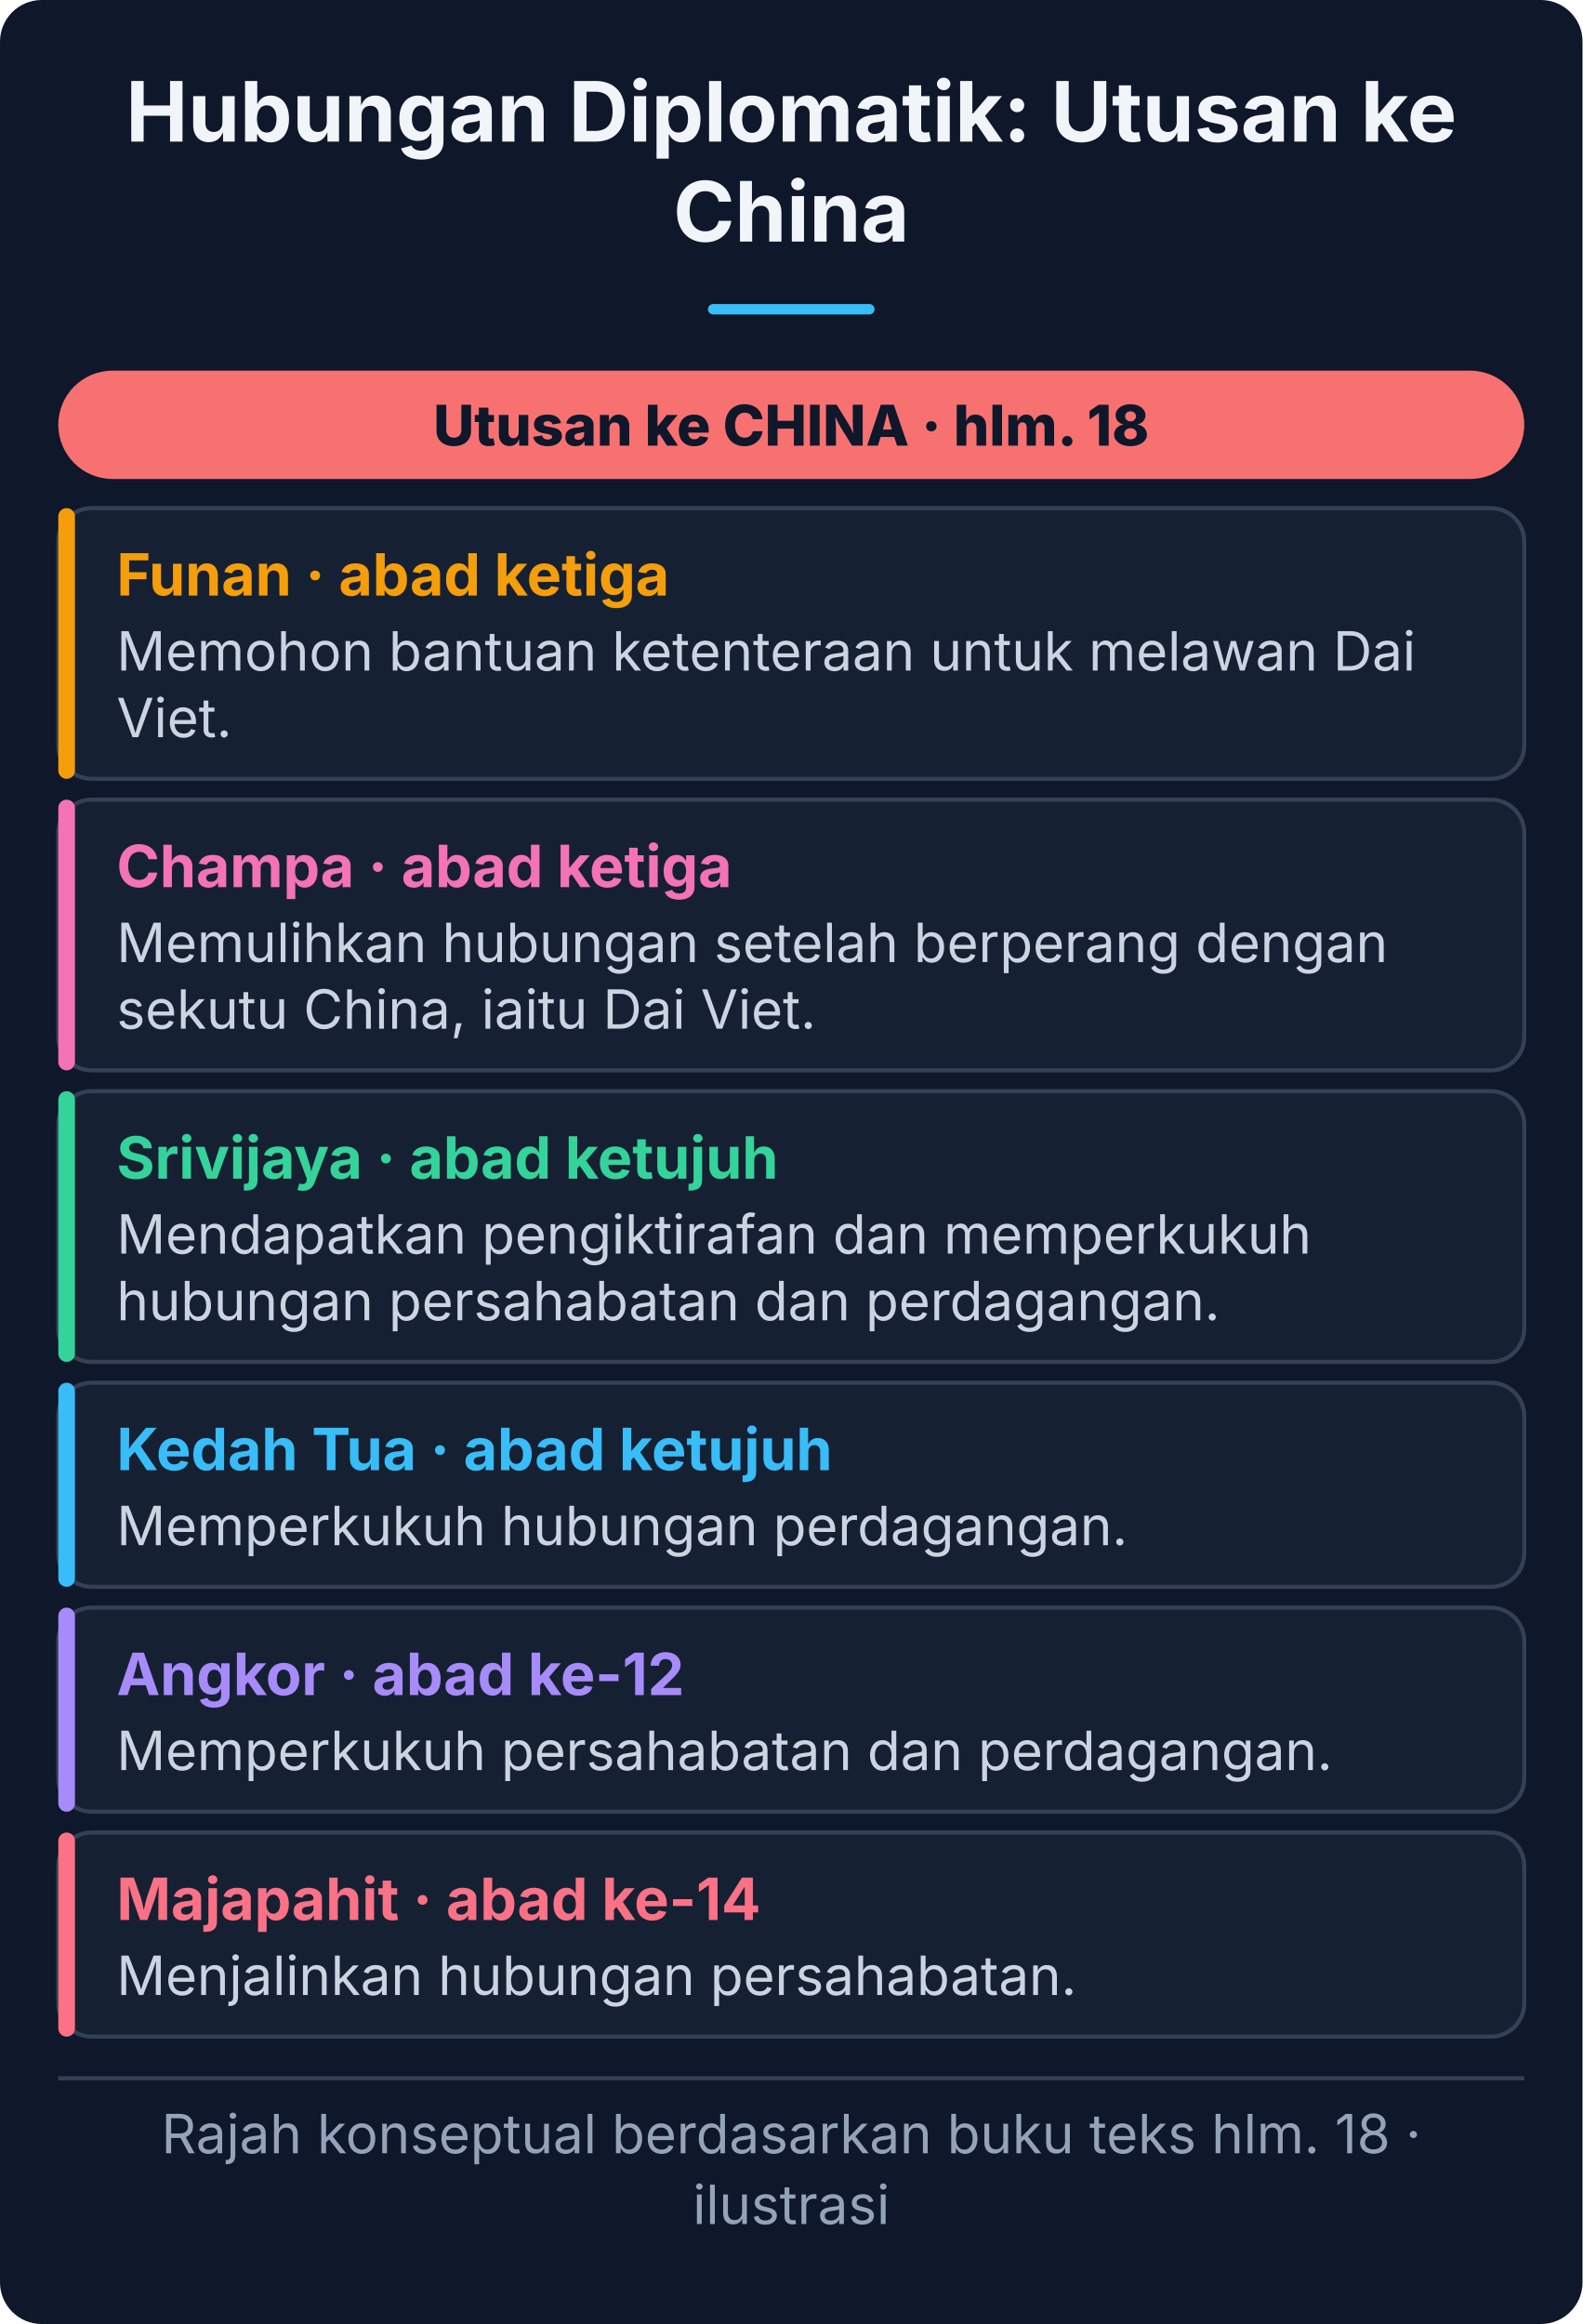
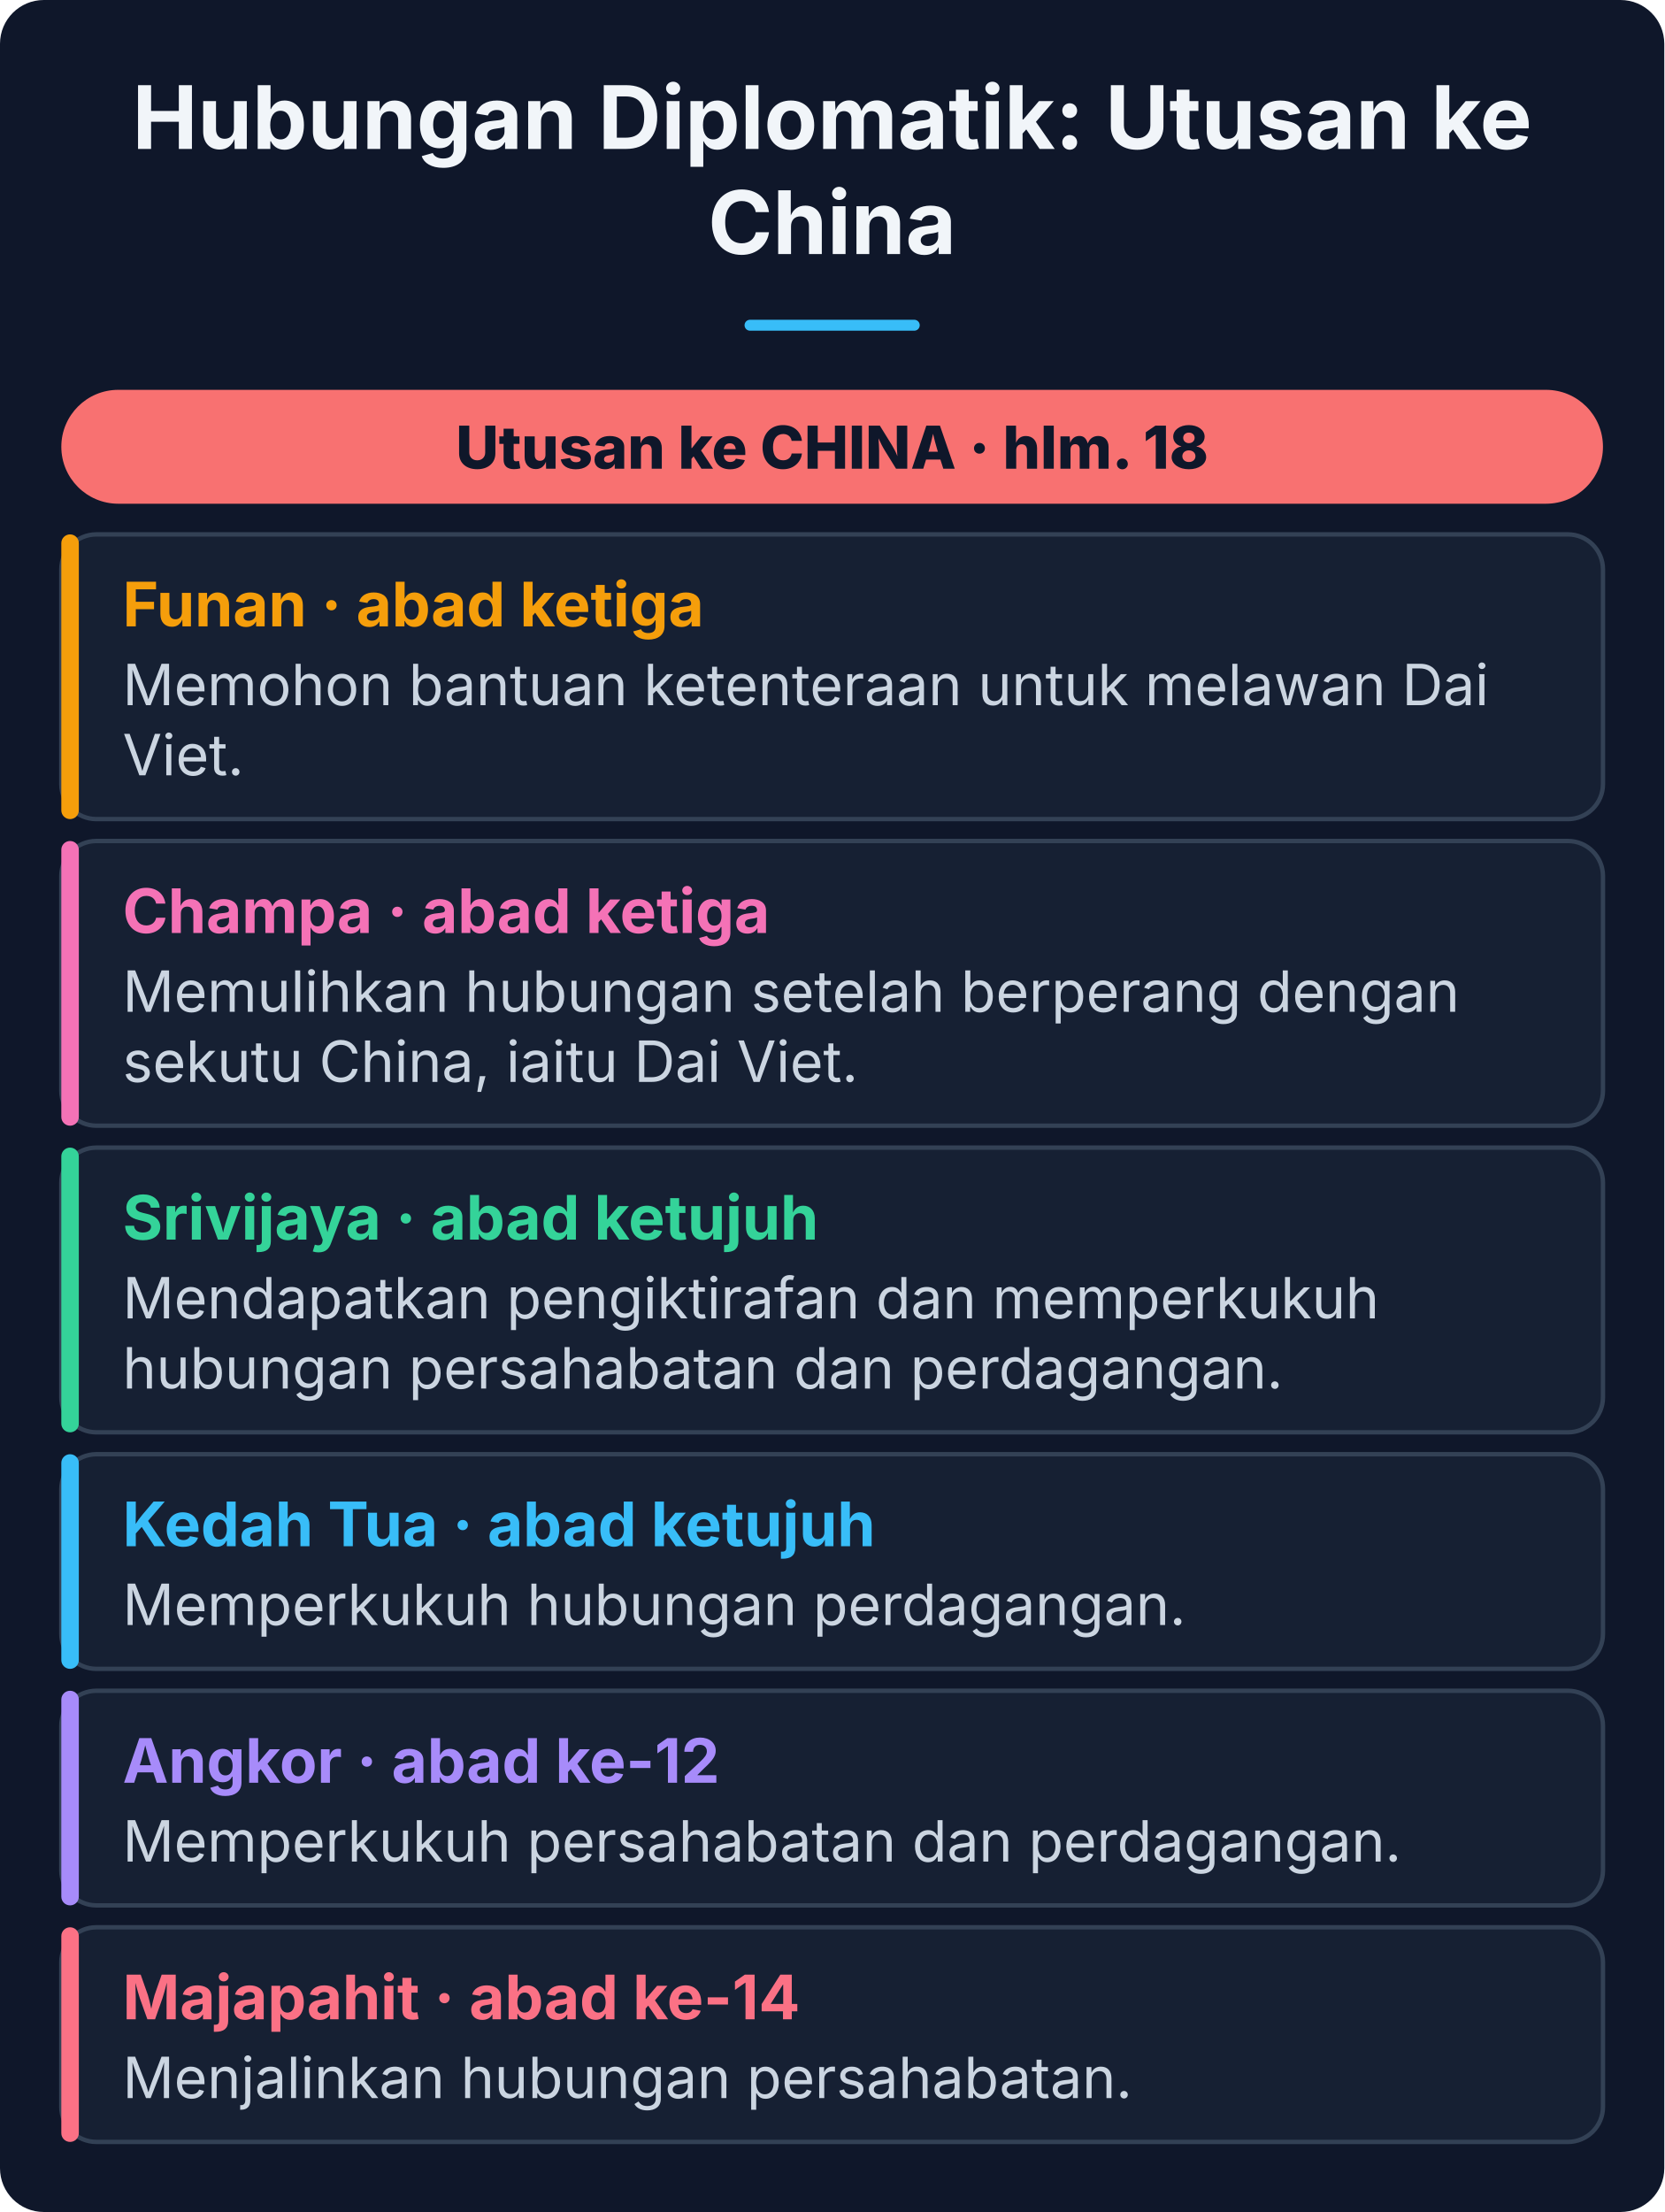
- <svg xmlns="http://www.w3.org/2000/svg" viewBox="0 0 760 1116" width="760" height="1116" role="img" aria-label="Rajah utusan kerajaan Alam Melayu ke China">
-   <rect width="760" height="1116" rx="20" fill="#0f172a" />
+ <svg xmlns="http://www.w3.org/2000/svg" viewBox="0 0 760 1010" width="760" height="1010" role="img" aria-label="Rajah utusan kerajaan Alam Melayu ke China">
+   <rect width="760" height="1010" rx="20" fill="#0f172a" />
  <text x="380" y="68" text-anchor="middle" font-family="Inter, Segoe UI, Arial, sans-serif" font-size="40" font-weight="700" fill="#f1f5f9">Hubungan Diplomatik: Utusan ke</text>
  <text x="380" y="116" text-anchor="middle" font-family="Inter, Segoe UI, Arial, sans-serif" font-size="40" font-weight="700" fill="#f1f5f9">China</text>
  <rect x="340" y="146" width="80" height="5" rx="2.5" fill="#38bdf8" />
  <rect x="28" y="178" width="704" height="52" rx="26" fill="#f87171" />
  <text x="380" y="214" text-anchor="middle" font-family="Inter, Segoe UI, Arial, sans-serif" font-size="27" font-weight="800" fill="#0f172a">Utusan ke CHINA · hlm. 18</text>
  <rect x="28" y="244" width="704" height="130" rx="16" fill="#162033" stroke="#334155" stroke-width="2" />
  <rect x="28" y="244" width="8" height="130" rx="4" fill="#f59e0b" />
  <text x="56" y="286" text-anchor="start" font-family="Inter, Segoe UI, Arial, sans-serif" font-size="28" font-weight="700" fill="#f59e0b">Funan · abad ketiga</text>
  <text x="56" y="322" text-anchor="start" font-family="Inter, Segoe UI, Arial, sans-serif" font-size="26" font-weight="400" fill="#cbd5e1">Memohon bantuan ketenteraan untuk melawan Dai</text>
  <text x="56" y="354" text-anchor="start" font-family="Inter, Segoe UI, Arial, sans-serif" font-size="26" font-weight="400" fill="#cbd5e1">Viet.</text>
  <rect x="28" y="384" width="704" height="130" rx="16" fill="#162033" stroke="#334155" stroke-width="2" />
  <rect x="28" y="384" width="8" height="130" rx="4" fill="#f472b6" />
  <text x="56" y="426" text-anchor="start" font-family="Inter, Segoe UI, Arial, sans-serif" font-size="28" font-weight="700" fill="#f472b6">Champa · abad ketiga</text>
  <text x="56" y="462" text-anchor="start" font-family="Inter, Segoe UI, Arial, sans-serif" font-size="26" font-weight="400" fill="#cbd5e1">Memulihkan hubungan setelah berperang dengan</text>
  <text x="56" y="494" text-anchor="start" font-family="Inter, Segoe UI, Arial, sans-serif" font-size="26" font-weight="400" fill="#cbd5e1">sekutu China, iaitu Dai Viet.</text>
  <rect x="28" y="524" width="704" height="130" rx="16" fill="#162033" stroke="#334155" stroke-width="2" />
  <rect x="28" y="524" width="8" height="130" rx="4" fill="#34d399" />
  <text x="56" y="566" text-anchor="start" font-family="Inter, Segoe UI, Arial, sans-serif" font-size="28" font-weight="700" fill="#34d399">Srivijaya · abad ketujuh</text>
  <text x="56" y="602" text-anchor="start" font-family="Inter, Segoe UI, Arial, sans-serif" font-size="26" font-weight="400" fill="#cbd5e1">Mendapatkan pengiktirafan dan memperkukuh</text>
  <text x="56" y="634" text-anchor="start" font-family="Inter, Segoe UI, Arial, sans-serif" font-size="26" font-weight="400" fill="#cbd5e1">hubungan persahabatan dan perdagangan.</text>
  <rect x="28" y="664" width="704" height="98" rx="16" fill="#162033" stroke="#334155" stroke-width="2" />
  <rect x="28" y="664" width="8" height="98" rx="4" fill="#38bdf8" />
  <text x="56" y="706" text-anchor="start" font-family="Inter, Segoe UI, Arial, sans-serif" font-size="28" font-weight="700" fill="#38bdf8">Kedah Tua · abad ketujuh</text>
  <text x="56" y="742" text-anchor="start" font-family="Inter, Segoe UI, Arial, sans-serif" font-size="26" font-weight="400" fill="#cbd5e1">Memperkukuh hubungan perdagangan.</text>
  <rect x="28" y="772" width="704" height="98" rx="16" fill="#162033" stroke="#334155" stroke-width="2" />
  <rect x="28" y="772" width="8" height="98" rx="4" fill="#a78bfa" />
  <text x="56" y="814" text-anchor="start" font-family="Inter, Segoe UI, Arial, sans-serif" font-size="28" font-weight="700" fill="#a78bfa">Angkor · abad ke-12</text>
  <text x="56" y="850" text-anchor="start" font-family="Inter, Segoe UI, Arial, sans-serif" font-size="26" font-weight="400" fill="#cbd5e1">Memperkukuh persahabatan dan perdagangan.</text>
  <rect x="28" y="880" width="704" height="98" rx="16" fill="#162033" stroke="#334155" stroke-width="2" />
  <rect x="28" y="880" width="8" height="98" rx="4" fill="#fb7185" />
  <text x="56" y="922" text-anchor="start" font-family="Inter, Segoe UI, Arial, sans-serif" font-size="28" font-weight="700" fill="#fb7185">Majapahit · abad ke-14</text>
  <text x="56" y="958" text-anchor="start" font-family="Inter, Segoe UI, Arial, sans-serif" font-size="26" font-weight="400" fill="#cbd5e1">Menjalinkan hubungan persahabatan.</text>
-   <line x1="28" y1="998" x2="732" y2="998" stroke="#334155" stroke-width="2" />
-   <text x="380" y="1034" text-anchor="middle" font-family="Inter, Segoe UI, Arial, sans-serif" font-size="26" font-weight="400" fill="#94a3b8">Rajah konseptual berdasarkan buku teks hlm. 18 ·</text>
-   <text x="380" y="1068" text-anchor="middle" font-family="Inter, Segoe UI, Arial, sans-serif" font-size="26" font-weight="400" fill="#94a3b8">ilustrasi</text>
</svg>
